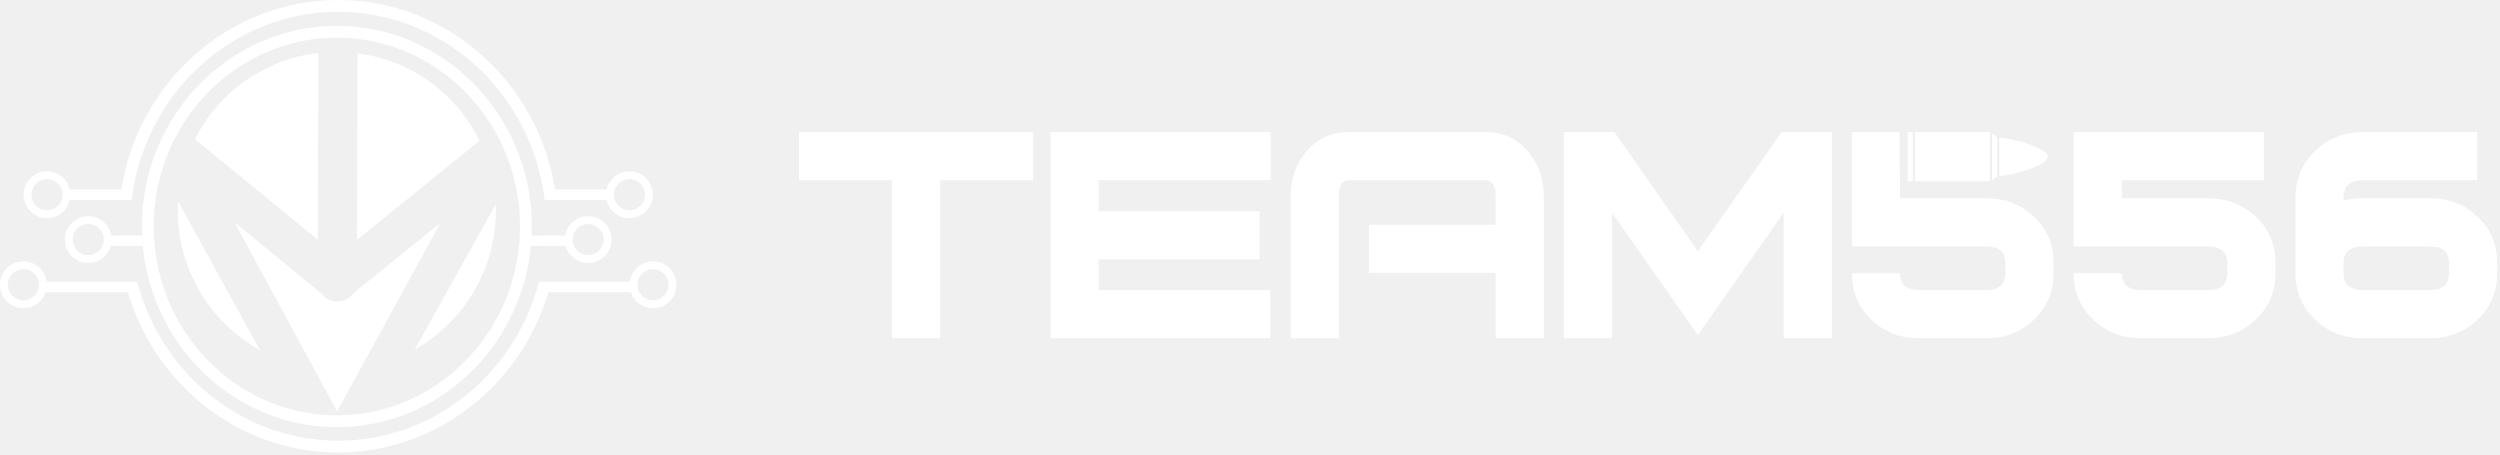
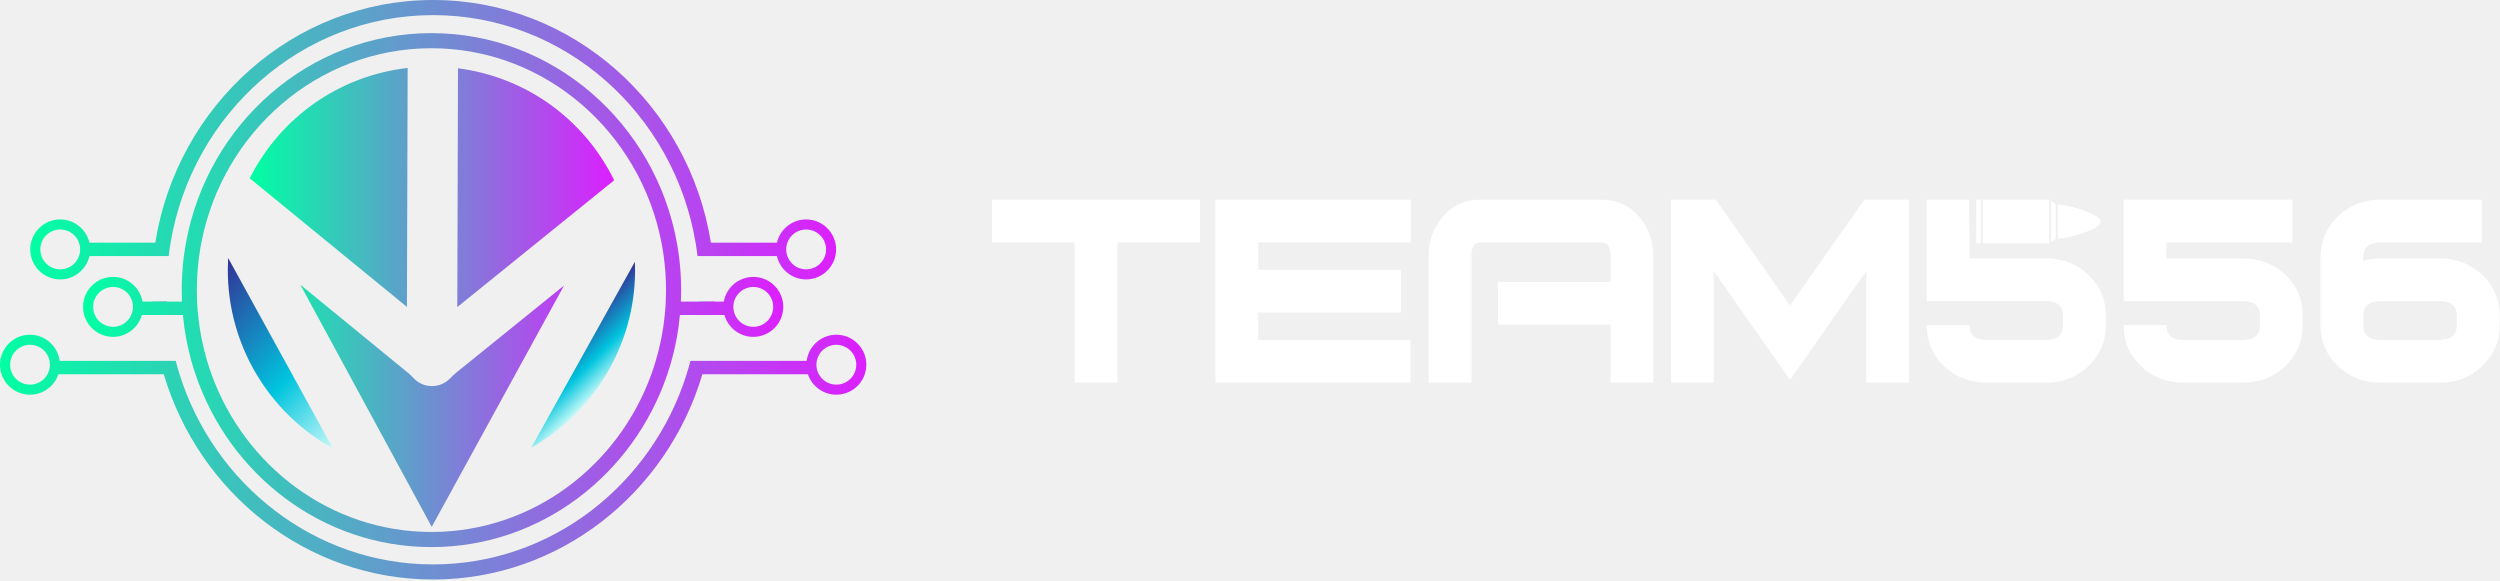
- <svg xmlns="http://www.w3.org/2000/svg" width="776" height="141" viewBox="0 0 776 141" fill="none">
-   <path d="M169.47 73.099C169.42 74.188 169.36 75.272 169.264 76.345H172.938C173.024 75.272 173.095 74.183 173.135 73.099H169.47Z" fill="white" />
-   <path d="M40.451 73.099H36.786C36.822 74.188 36.897 75.272 36.983 76.345H40.658C40.562 75.272 40.501 74.183 40.451 73.099Z" fill="white" />
-   <path d="M153.87 63.446L128.742 108.499C143.869 99.96 153.86 83.724 153.915 65.624C153.91 64.898 153.895 64.172 153.87 63.446Z" fill="white" />
-   <path d="M55.21 65.331C55.154 83.699 65.281 100.142 80.68 108.67L55.296 62.524C55.245 63.456 55.215 64.394 55.21 65.331Z" fill="white" />
-   <path d="M75.856 55.754L60.523 43.208C68.018 28.323 82.328 18.358 98.796 16.463L98.741 35.829L98.625 74.384L75.856 55.754ZM110.994 16.548L110.939 36.005L110.828 74.42L148.844 43.687C141.525 28.762 127.386 18.66 110.994 16.548ZM110.793 90.126C110.183 90.62 109.608 91.154 109.064 91.719C109.039 91.744 109.013 91.769 108.988 91.8C107.879 92.898 106.352 93.579 104.668 93.574C102.919 93.569 101.347 92.828 100.238 91.648C99.819 91.205 99.391 90.771 98.922 90.388L72.786 69.001C83.402 88.564 94.017 108.121 104.633 127.684C115.324 108.187 126.01 88.69 136.701 69.192L110.793 90.126Z" fill="white" />
-   <path d="M182.566 67.106C178.987 67.106 176.023 69.691 175.413 73.099H165.015C165.05 72.171 165.075 71.244 165.075 70.301C165.075 67.504 164.894 64.757 164.551 62.06C164.405 60.971 164.233 59.887 164.037 58.814C158.789 29.956 134.126 8.03 104.557 8.03C74.999 8.03 50.331 29.956 45.078 58.814C44.882 59.887 44.71 60.976 44.564 62.06C44.221 64.757 44.04 67.504 44.04 70.301C44.04 71.239 44.065 72.171 44.1 73.099H34.543C33.944 69.691 30.965 67.106 27.401 67.106C23.383 67.106 20.127 70.367 20.127 74.369C20.127 78.386 23.388 81.643 27.401 81.643C30.723 81.643 33.515 79.394 34.382 76.345H44.332C44.685 80.166 45.37 83.876 46.369 87.454C46.676 88.553 47.004 89.627 47.372 90.701C55.598 115.057 78.124 132.588 104.552 132.588C130.995 132.588 153.517 115.057 161.733 90.701C162.101 89.627 162.429 88.553 162.736 87.454C163.739 83.876 164.435 80.166 164.773 76.345H175.565C176.431 79.394 179.239 81.643 182.561 81.643C186.563 81.643 189.824 78.381 189.824 74.369C189.829 70.362 186.573 67.106 182.566 67.106ZM27.401 79.203C24.739 79.203 22.567 77.041 22.567 74.369C22.567 71.708 24.739 69.545 27.401 69.545C30.062 69.545 32.225 71.708 32.225 74.369C32.225 77.041 30.062 79.203 27.401 79.203ZM158.92 87.454C158.603 88.553 158.25 89.627 157.857 90.701C149.812 112.99 128.959 128.924 104.557 128.924C80.156 128.924 59.303 112.99 51.258 90.701C50.87 89.627 50.512 88.553 50.194 87.454C49.121 83.876 48.39 80.166 48.007 76.345C47.896 75.271 47.81 74.183 47.765 73.099C47.73 72.171 47.704 71.244 47.704 70.301C47.704 67.504 47.901 64.746 48.264 62.06C48.41 60.961 48.592 59.887 48.803 58.814C53.99 31.983 77.016 11.689 104.557 11.689C132.099 11.689 155.125 31.977 160.312 58.814C160.518 59.887 160.705 60.961 160.851 62.06C161.219 64.746 161.41 67.504 161.41 70.301C161.41 71.239 161.385 72.171 161.35 73.099C161.3 74.188 161.214 75.271 161.108 76.345C160.73 80.166 159.994 83.876 158.92 87.454ZM182.566 79.203C179.904 79.203 177.732 77.041 177.732 74.369C177.732 71.708 179.904 69.545 182.566 69.545C185.227 69.545 187.39 71.708 187.39 74.369C187.39 77.041 185.227 79.203 182.566 79.203Z" fill="white" />
-   <path d="M202.688 81.119C199.003 81.119 195.964 83.891 195.495 87.455H171.114H167.328C167.046 88.554 166.728 89.642 166.401 90.701C158.003 117.411 133.632 136.787 104.956 136.787C76.29 136.787 51.913 117.411 43.511 90.701C43.183 89.637 42.865 88.554 42.583 87.455H38.798H14.467C14.003 83.891 10.948 81.119 7.264 81.119C3.261 81.119 0 84.39 0 88.392C0 92.394 3.261 95.656 7.264 95.656C10.464 95.656 13.186 93.579 14.149 90.701H39.69C48.224 119.463 74.253 140.447 104.956 140.447C135.658 140.447 161.688 119.463 170.221 90.701H195.798C196.775 93.584 199.482 95.656 202.683 95.656C206.7 95.656 209.957 92.394 209.957 88.392C209.962 84.39 206.705 81.119 202.688 81.119ZM7.274 93.216C4.612 93.216 2.45 91.054 2.45 88.392C2.45 85.731 4.612 83.558 7.274 83.558C9.935 83.558 12.098 85.731 12.098 88.392C12.092 91.059 9.935 93.216 7.274 93.216ZM202.688 93.216C200.027 93.216 197.864 91.054 197.864 88.392C197.864 85.731 200.027 83.558 202.688 83.558C205.36 83.558 207.522 85.731 207.522 88.392C207.522 91.059 205.36 93.216 202.688 93.216Z" fill="white" />
-   <path d="M14.598 67.716C18.041 67.716 20.934 65.296 21.68 62.065H37.195H40.88C41.001 60.966 41.162 59.892 41.343 58.819C46.606 27.532 73.134 3.665 104.961 3.665C136.797 3.665 163.316 27.532 168.578 58.819C168.76 59.892 168.921 60.966 169.042 62.065H172.727H188.292C189.023 65.301 191.916 67.716 195.359 67.716C199.376 67.716 202.633 64.454 202.633 60.442C202.633 56.44 199.371 53.178 195.359 53.178C191.916 53.178 189.023 55.598 188.292 58.819H172.288C166.991 25.5 138.814 0 104.961 0C71.108 0 42.931 25.5 37.633 58.819H21.675C20.929 55.598 18.035 53.178 14.593 53.178C10.59 53.178 7.329 56.44 7.329 60.442C7.334 64.454 10.59 67.716 14.598 67.716ZM195.364 55.618C198.036 55.618 200.198 57.781 200.198 60.442C200.198 63.103 198.036 65.276 195.364 65.276C192.703 65.276 190.54 63.103 190.54 60.442C190.54 57.776 192.703 55.618 195.364 55.618ZM14.598 55.618C17.259 55.618 19.422 57.781 19.422 60.442C19.422 63.103 17.259 65.276 14.598 65.276C11.936 65.276 9.774 63.103 9.774 60.442C9.774 57.776 11.936 55.618 14.598 55.618Z" fill="white" />
-   <path d="M594.421 56.254C602.184 56.254 609.902 56.254 617.686 56.254C617.686 51.184 617.686 46.124 617.686 41C609.946 41 602.216 41 594.421 41C594.421 46.114 594.421 51.151 594.421 56.254Z" fill="white" />
-   <path d="M628.303 44.308C625.146 43.238 622.411 42.86 620.605 42.708C620.605 46.643 620.605 50.578 620.605 54.676C622.389 54.503 625.081 54.114 628.216 53.065C631.254 52.049 635.6 50.6 635.611 48.708C635.621 46.784 631.103 45.26 628.303 44.308Z" fill="white" />
-   <path d="M592.151 56.276C592.692 56.276 593.189 56.276 593.719 56.276C593.719 51.173 593.719 46.114 593.719 41C593.2 41 592.681 41 592.151 41C592.151 46.081 592.151 51.13 592.151 56.276Z" fill="white" />
-   <path d="M619.708 42.319C619.276 42.005 618.832 41.789 618.335 41.508C618.335 46.276 618.335 50.935 618.335 55.767C618.811 55.486 619.265 55.259 619.719 54.924C619.816 54.849 619.924 54.427 619.924 54.167C619.935 50.47 619.935 46.784 619.924 43.087C619.913 42.816 619.805 42.384 619.708 42.319Z" fill="white" />
-   <path d="M320.714 55.941H291.827V104.989H276.886V55.941H248V41H320.703V55.941H320.714Z" fill="white" />
-   <path d="M394.421 55.941H341.016V65.53H390.94V80.47H341.016V90.06H394.303V105H326.076V41.011H394.421V55.941Z" fill="white" />
-   <path d="M479.2 104.989H464.26V84.697H424.919V69.757H464.26V60.795C464.26 57.562 463.178 55.941 461.027 55.941H418.703C416.627 55.941 415.589 57.551 415.589 60.784V104.989H400.649V60.751C400.649 55.368 402.324 50.73 405.687 46.838C409.049 42.946 413.384 41 418.692 41H461.016C466.411 41 470.789 42.946 474.151 46.838C477.514 50.73 479.189 55.368 479.189 60.751V104.989H479.2Z" fill="white" />
-   <path d="M568.584 104.989H553.643V66.027L527.005 103.995L500.367 66.027V104.989H485.427V41H501.113L527.005 77.973L553.027 41H568.584V104.989Z" fill="white" />
-   <path d="M631.34 67.238C627.254 63.443 622.335 61.53 616.519 61.53H589.762C589.719 54.687 589.676 47.843 589.632 41H574.811V76.481H616.519C620.497 76.481 622.486 78.211 622.486 81.67V84.762C622.486 88.297 620.497 90.049 616.519 90.049H595.73C591.751 90.049 589.762 88.319 589.762 84.838H574.811C574.811 90.6 576.854 95.411 580.908 99.238C584.962 103.086 589.913 105 595.73 105H616.519C622.335 105 627.254 103.065 631.34 99.216C635.395 95.368 637.438 90.546 637.438 84.762V81.649C637.438 75.854 635.395 71.065 631.34 67.238Z" fill="white" />
-   <path d="M706.281 84.751C706.281 90.546 704.249 95.368 700.184 99.216C696.119 103.065 691.178 104.989 685.373 104.989H664.584C658.767 104.989 653.838 103.076 649.773 99.238C645.708 95.4 643.676 90.6 643.676 84.827H658.616C658.616 88.308 660.605 90.06 664.594 90.06H685.384C689.373 90.06 691.362 88.297 691.362 84.751V81.67C691.362 78.211 689.373 76.492 685.384 76.492H643.676V41.011H702.692V55.952H658.616V61.551H685.384C691.189 61.551 696.13 63.454 700.194 67.26C704.259 71.065 706.292 75.865 706.292 81.66V84.751H706.281Z" fill="white" />
-   <path d="M775.124 84.751C775.124 90.546 773.092 95.368 769.027 99.216C764.962 103.065 760.021 104.989 754.216 104.989H733.427C727.611 104.989 722.681 103.065 718.616 99.216C714.551 95.368 712.519 90.535 712.519 84.741V61.378C712.519 55.584 714.551 50.73 718.616 46.838C722.681 42.946 727.622 41 733.427 41H768.908V55.941H733.427C729.449 55.941 727.449 57.768 727.449 61.422V62.297C729.362 61.8 731.351 61.551 733.427 61.551H754.216C760.021 61.551 764.962 63.454 769.027 67.26C773.092 71.065 775.124 75.865 775.124 81.659V84.751ZM760.184 84.751V81.67C760.184 78.211 758.194 76.492 754.205 76.492H733.416C729.438 76.492 727.438 78.222 727.438 81.67V84.751C727.438 88.287 729.427 90.059 733.416 90.059H754.205C758.194 90.049 760.184 88.287 760.184 84.751Z" fill="white" />
+ <svg xmlns="http://www.w3.org/2000/svg" width="1202" height="279" viewBox="0 0 1202 279" fill="none">
+   <path d="M336.21 145.02C336.11 147.18 335.99 149.33 335.8 151.46H343.09C343.26 149.33 343.4 147.17 343.48 145.02H336.21Z" fill="url(#paint0_linear_712_241)" />
+   <path d="M80.25 145.02H72.98C73.05 147.18 73.2 149.33 73.37 151.46H80.66C80.47 149.33 80.35 147.17 80.25 145.02Z" fill="url(#paint1_linear_712_241)" />
+   <path d="M305.26 125.87L255.41 215.25C285.42 198.31 305.24 166.1 305.35 130.19C305.34 128.75 305.31 127.31 305.26 125.87Z" fill="url(#paint2_linear_712_241)" />
+   <path d="M109.53 129.61C109.42 166.05 129.51 198.67 160.06 215.59L109.7 124.04C109.6 125.89 109.54 127.75 109.53 129.61Z" fill="url(#paint3_linear_712_241)" />
+   <path d="M150.49 110.61L120.07 85.72C134.94 56.19 163.33 36.42 196 32.66L195.89 71.08L195.66 147.57L150.49 110.61ZM220.2 32.83L220.09 71.43L219.87 147.64L295.29 86.67C280.77 57.06 252.72 37.02 220.2 32.83ZM219.8 178.8C218.59 179.78 217.45 180.84 216.37 181.96C216.32 182.01 216.27 182.06 216.22 182.12C214.02 184.3 210.99 185.65 207.65 185.64C204.18 185.63 201.06 184.16 198.86 181.82C198.03 180.94 197.18 180.08 196.25 179.32L144.4 136.89C165.46 175.7 186.52 214.5 207.58 253.31C228.79 214.63 249.99 175.95 271.2 137.27L219.8 178.8Z" fill="url(#paint4_linear_712_241)" />
+   <path d="M362.19 133.13C355.09 133.13 349.21 138.26 348 145.02H327.37C327.44 143.18 327.49 141.34 327.49 139.47C327.49 133.92 327.13 128.47 326.45 123.12C326.16 120.96 325.82 118.81 325.43 116.68C315.02 59.43 266.09 15.93 207.43 15.93C148.79 15.93 99.85 59.43 89.43 116.68C89.04 118.81 88.7 120.97 88.41 123.12C87.73 128.47 87.37 133.92 87.37 139.47C87.37 141.33 87.42 143.18 87.49 145.02H68.53C67.34 138.26 61.43 133.13 54.36 133.13C46.39 133.13 39.93 139.6 39.93 147.54C39.93 155.51 46.4 161.97 54.36 161.97C60.95 161.97 66.49 157.51 68.21 151.46H87.95C88.65 159.04 90.01 166.4 91.99 173.5C92.6 175.68 93.25 177.81 93.98 179.94C110.3 228.26 154.99 263.04 207.42 263.04C259.88 263.04 304.56 228.26 320.86 179.94C321.59 177.81 322.24 175.68 322.85 173.5C324.84 166.4 326.22 159.04 326.89 151.46H348.3C350.02 157.51 355.59 161.97 362.18 161.97C370.12 161.97 376.59 155.5 376.59 147.54C376.6 139.59 370.14 133.13 362.19 133.13ZM54.36 157.13C49.08 157.13 44.77 152.84 44.77 147.54C44.77 142.26 49.08 137.97 54.36 137.97C59.64 137.97 63.93 142.26 63.93 147.54C63.93 152.84 59.64 157.13 54.36 157.13ZM315.28 173.5C314.65 175.68 313.95 177.81 313.17 179.94C297.21 224.16 255.84 255.77 207.43 255.77C159.02 255.77 117.65 224.16 101.69 179.94C100.92 177.81 100.21 175.68 99.58 173.5C97.45 166.4 96 159.04 95.24 151.46C95.02 149.33 94.85 147.17 94.76 145.02C94.69 143.18 94.64 141.34 94.64 139.47C94.64 133.92 95.03 128.45 95.75 123.12C96.04 120.94 96.4 118.81 96.82 116.68C107.11 63.45 152.79 23.19 207.43 23.19C262.07 23.19 307.75 63.44 318.04 116.68C318.45 118.81 318.82 120.94 319.11 123.12C319.84 128.45 320.22 133.92 320.22 139.47C320.22 141.33 320.17 143.18 320.1 145.02C320 147.18 319.83 149.33 319.62 151.46C318.87 159.04 317.41 166.4 315.28 173.5ZM362.19 157.13C356.91 157.13 352.6 152.84 352.6 147.54C352.6 142.26 356.91 137.97 362.19 137.97C367.47 137.97 371.76 142.26 371.76 147.54C371.76 152.84 367.47 157.13 362.19 157.13Z" fill="url(#paint5_linear_712_241)" />
+   <path d="M402.11 160.93C394.8 160.93 388.77 166.43 387.84 173.5H339.47H331.96C331.4 175.68 330.77 177.84 330.12 179.94C313.46 232.93 265.11 271.37 208.22 271.37C151.35 271.37 102.99 232.93 86.32 179.94C85.67 177.83 85.04 175.68 84.48 173.5H76.97H28.7C27.78 166.43 21.72 160.93 14.41 160.93C6.47 160.93 0 167.42 0 175.36C0 183.3 6.47 189.77 14.41 189.77C20.76 189.77 26.16 185.65 28.07 179.94H78.74C95.67 237 147.31 278.63 208.22 278.63C269.13 278.63 320.77 237 337.7 179.94H388.44C390.38 185.66 395.75 189.77 402.1 189.77C410.07 189.77 416.53 183.3 416.53 175.36C416.54 167.42 410.08 160.93 402.11 160.93ZM14.43 184.93C9.15 184.93 4.86 180.64 4.86 175.36C4.86 170.08 9.15 165.77 14.43 165.77C19.71 165.77 24 170.08 24 175.36C23.99 180.65 19.71 184.93 14.43 184.93ZM402.11 184.93C396.83 184.93 392.54 180.64 392.54 175.36C392.54 170.08 396.83 165.77 402.11 165.77C407.41 165.77 411.7 170.08 411.7 175.36C411.7 180.65 407.41 184.93 402.11 184.93Z" fill="url(#paint6_linear_712_241)" />
+   <path d="M28.96 134.34C35.79 134.34 41.53 129.54 43.01 123.13H73.79H81.1C81.34 120.95 81.66 118.82 82.02 116.69C92.46 54.62 145.09 7.27 208.23 7.27C271.39 7.27 324 54.62 334.44 116.69C334.8 118.82 335.12 120.95 335.36 123.13H342.67H373.55C375 129.55 380.74 134.34 387.57 134.34C395.54 134.34 402 127.87 402 119.91C402 111.97 395.53 105.5 387.57 105.5C380.74 105.5 375 110.3 373.55 116.69H341.8C331.29 50.59 275.39 0 208.23 0C141.07 0 85.17 50.59 74.66 116.69H43C41.52 110.3 35.78 105.5 28.95 105.5C21.01 105.5 14.54 111.97 14.54 119.91C14.55 127.87 21.01 134.34 28.96 134.34ZM387.58 110.34C392.88 110.34 397.17 114.63 397.17 119.91C397.17 125.19 392.88 129.5 387.58 129.5C382.3 129.5 378.01 125.19 378.01 119.91C378.01 114.62 382.3 110.34 387.58 110.34ZM28.96 110.34C34.24 110.34 38.53 114.63 38.53 119.91C38.53 125.19 34.24 129.5 28.96 129.5C23.68 129.5 19.39 125.19 19.39 119.91C19.39 114.62 23.68 110.34 28.96 110.34Z" fill="url(#paint7_linear_712_241)" />
+   <path d="M953.33 116.974C964.003 116.974 974.616 116.974 985.319 116.974C985.319 110.003 985.319 103.046 985.319 96C974.676 96 964.047 96 953.33 96C953.33 103.031 953.33 109.958 953.33 116.974Z" fill="white" />
+   <path d="M999.916 100.549C995.575 99.077 991.814 98.557 989.332 98.349C989.332 103.759 989.332 109.17 989.332 114.804C991.785 114.566 995.486 114.031 999.797 112.589C1003.97 111.192 1009.95 109.2 1009.96 106.599C1009.98 103.953 1003.77 101.857 999.916 100.549Z" fill="white" />
+   <path d="M950.208 117.004C950.951 117.004 951.635 117.004 952.363 117.004C952.363 109.988 952.363 103.031 952.363 96C951.649 96 950.936 96 950.208 96C950.208 102.986 950.208 109.928 950.208 117.004Z" fill="white" />
+   <path d="M988.099 97.814C987.504 97.382 986.895 97.085 986.211 96.699C986.211 103.254 986.211 109.661 986.211 116.305C986.865 115.919 987.489 115.607 988.114 115.146C988.247 115.042 988.396 114.462 988.396 114.105C988.411 109.022 988.411 103.953 988.396 98.869C988.381 98.497 988.233 97.903 988.099 97.814Z" fill="white" />
+   <path d="M576.981 116.543H537.262V183.985H516.719V116.543H477V96H576.966V116.543H576.981Z" fill="white" />
+   <path d="M678.33 116.543H604.897V129.728H673.543V150.272H604.897V163.457H678.166V184H584.354V96.015H678.33V116.543Z" fill="white" />
+   <path d="M794.9 183.985H774.357V156.084H720.264V135.541H774.357V123.218C774.357 118.773 772.87 116.543 769.912 116.543H711.716C708.862 116.543 707.435 118.758 707.435 123.203V183.985H686.892V123.158C686.892 115.755 689.196 109.378 693.819 104.027C698.442 98.676 704.403 96 711.702 96H769.898C777.315 96 783.335 98.676 787.958 104.027C792.581 109.378 794.885 115.755 794.885 123.158V183.985H794.9Z" fill="white" />
+   <path d="M917.802 183.985H897.259V130.412L860.632 182.618L824.005 130.412V183.985H803.462V96H825.031L860.632 146.838L896.412 96H917.802V183.985Z" fill="white" />
+   <path d="M1004.09 132.077C998.474 126.859 991.71 124.228 983.713 124.228H946.922C946.863 114.819 946.803 105.409 946.744 96H926.364V144.786H983.713C989.183 144.786 991.918 147.165 991.918 151.922V156.173C991.918 161.034 989.183 163.442 983.713 163.442H955.128C949.658 163.442 946.922 161.064 946.922 156.277H926.364C926.364 164.2 929.174 170.815 934.748 176.077C940.322 181.369 947.13 184 955.128 184H983.713C991.71 184 998.474 181.339 1004.09 176.047C1009.67 170.755 1012.48 164.126 1012.48 156.173V151.892C1012.48 143.924 1009.67 137.339 1004.09 132.077Z" fill="white" />
+   <path d="M1107.14 156.158C1107.14 164.126 1104.34 170.755 1098.75 176.047C1093.16 181.339 1086.37 183.985 1078.39 183.985H1049.8C1041.81 183.985 1035.03 181.354 1029.44 176.077C1023.85 170.8 1021.05 164.2 1021.05 156.262H1041.6C1041.6 161.049 1044.33 163.457 1049.82 163.457H1078.4C1083.89 163.457 1086.62 161.034 1086.62 156.158V151.922C1086.62 147.165 1083.89 144.801 1078.4 144.801H1021.05V96.015H1102.2V116.558H1041.6V124.258H1078.4C1086.39 124.258 1093.18 126.874 1098.77 132.107C1104.36 137.339 1107.15 143.939 1107.15 151.907V156.158H1107.14Z" fill="white" />
+   <path d="M1201.8 156.158C1201.8 164.126 1199 170.755 1193.41 176.047C1187.82 181.339 1181.03 183.985 1173.05 183.985H1144.46C1136.47 183.985 1129.69 181.339 1124.1 176.047C1118.51 170.755 1115.71 164.111 1115.71 156.143V124.02C1115.71 116.053 1118.51 109.378 1124.1 104.027C1129.69 98.676 1136.48 96 1144.46 96H1193.25V116.543H1144.46C1138.99 116.543 1136.24 119.055 1136.24 124.08V125.284C1138.87 124.6 1141.61 124.258 1144.46 124.258H1173.05C1181.03 124.258 1187.82 126.874 1193.41 132.107C1199 137.339 1201.8 143.939 1201.8 151.907V156.158ZM1181.25 156.158V151.922C1181.25 147.165 1178.52 144.801 1173.03 144.801H1144.45C1138.98 144.801 1136.23 147.18 1136.23 151.922V156.158C1136.23 161.019 1138.96 163.457 1144.45 163.457H1173.03C1178.52 163.442 1181.25 161.019 1181.25 156.158Z" fill="white" />
+   <defs>
+     <linearGradient id="paint0_linear_712_241" x1="335.794" y1="148.24" x2="343.472" y2="148.24" gradientUnits="userSpaceOnUse">
+       <stop stop-color="#00FFA3" />
+       <stop offset="1" stop-color="#DC1FFF" />
+     </linearGradient>
+     <linearGradient id="paint1_linear_712_241" x1="72.989" y1="148.24" x2="80.666" y2="148.24" gradientUnits="userSpaceOnUse">
+       <stop stop-color="#00FFA3" />
+       <stop offset="1" stop-color="#DC1FFF" />
+     </linearGradient>
+     <linearGradient id="paint2_linear_712_241" x1="292.769" y1="183.071" x2="270.386" y2="160.554" gradientUnits="userSpaceOnUse">
+       <stop stop-color="#C5F9F7" />
+       <stop offset="0.388" stop-color="#00C4DE" />
+       <stop offset="1" stop-color="#333296" />
+     </linearGradient>
+     <linearGradient id="paint3_linear_712_241" x1="168.926" y1="206.799" x2="98.122" y2="135.574" gradientUnits="userSpaceOnUse">
+       <stop stop-color="#C5F9F7" />
+       <stop offset="0.388" stop-color="#00C4DE" />
+       <stop offset="1" stop-color="#333296" />
+     </linearGradient>
+     <linearGradient id="paint4_linear_712_241" x1="120.067" y1="142.977" x2="295.282" y2="142.977" gradientUnits="userSpaceOnUse">
+       <stop stop-color="#00FFA3" />
+       <stop offset="1" stop-color="#DC1FFF" />
+     </linearGradient>
+     <linearGradient id="paint5_linear_712_241" x1="39.929" y1="139.485" x2="376.605" y2="139.485" gradientUnits="userSpaceOnUse">
+       <stop stop-color="#00FFA3" />
+       <stop offset="1" stop-color="#DC1FFF" />
+     </linearGradient>
+     <linearGradient id="paint6_linear_712_241" x1="0.015" y1="219.784" x2="416.542" y2="219.784" gradientUnits="userSpaceOnUse">
+       <stop stop-color="#00FFA3" />
+       <stop offset="1" stop-color="#DC1FFF" />
+     </linearGradient>
+     <linearGradient id="paint7_linear_712_241" x1="14.547" y1="67.165" x2="402.011" y2="67.165" gradientUnits="userSpaceOnUse">
+       <stop stop-color="#00FFA3" />
+       <stop offset="1" stop-color="#DC1FFF" />
+     </linearGradient>
+   </defs>
</svg>
